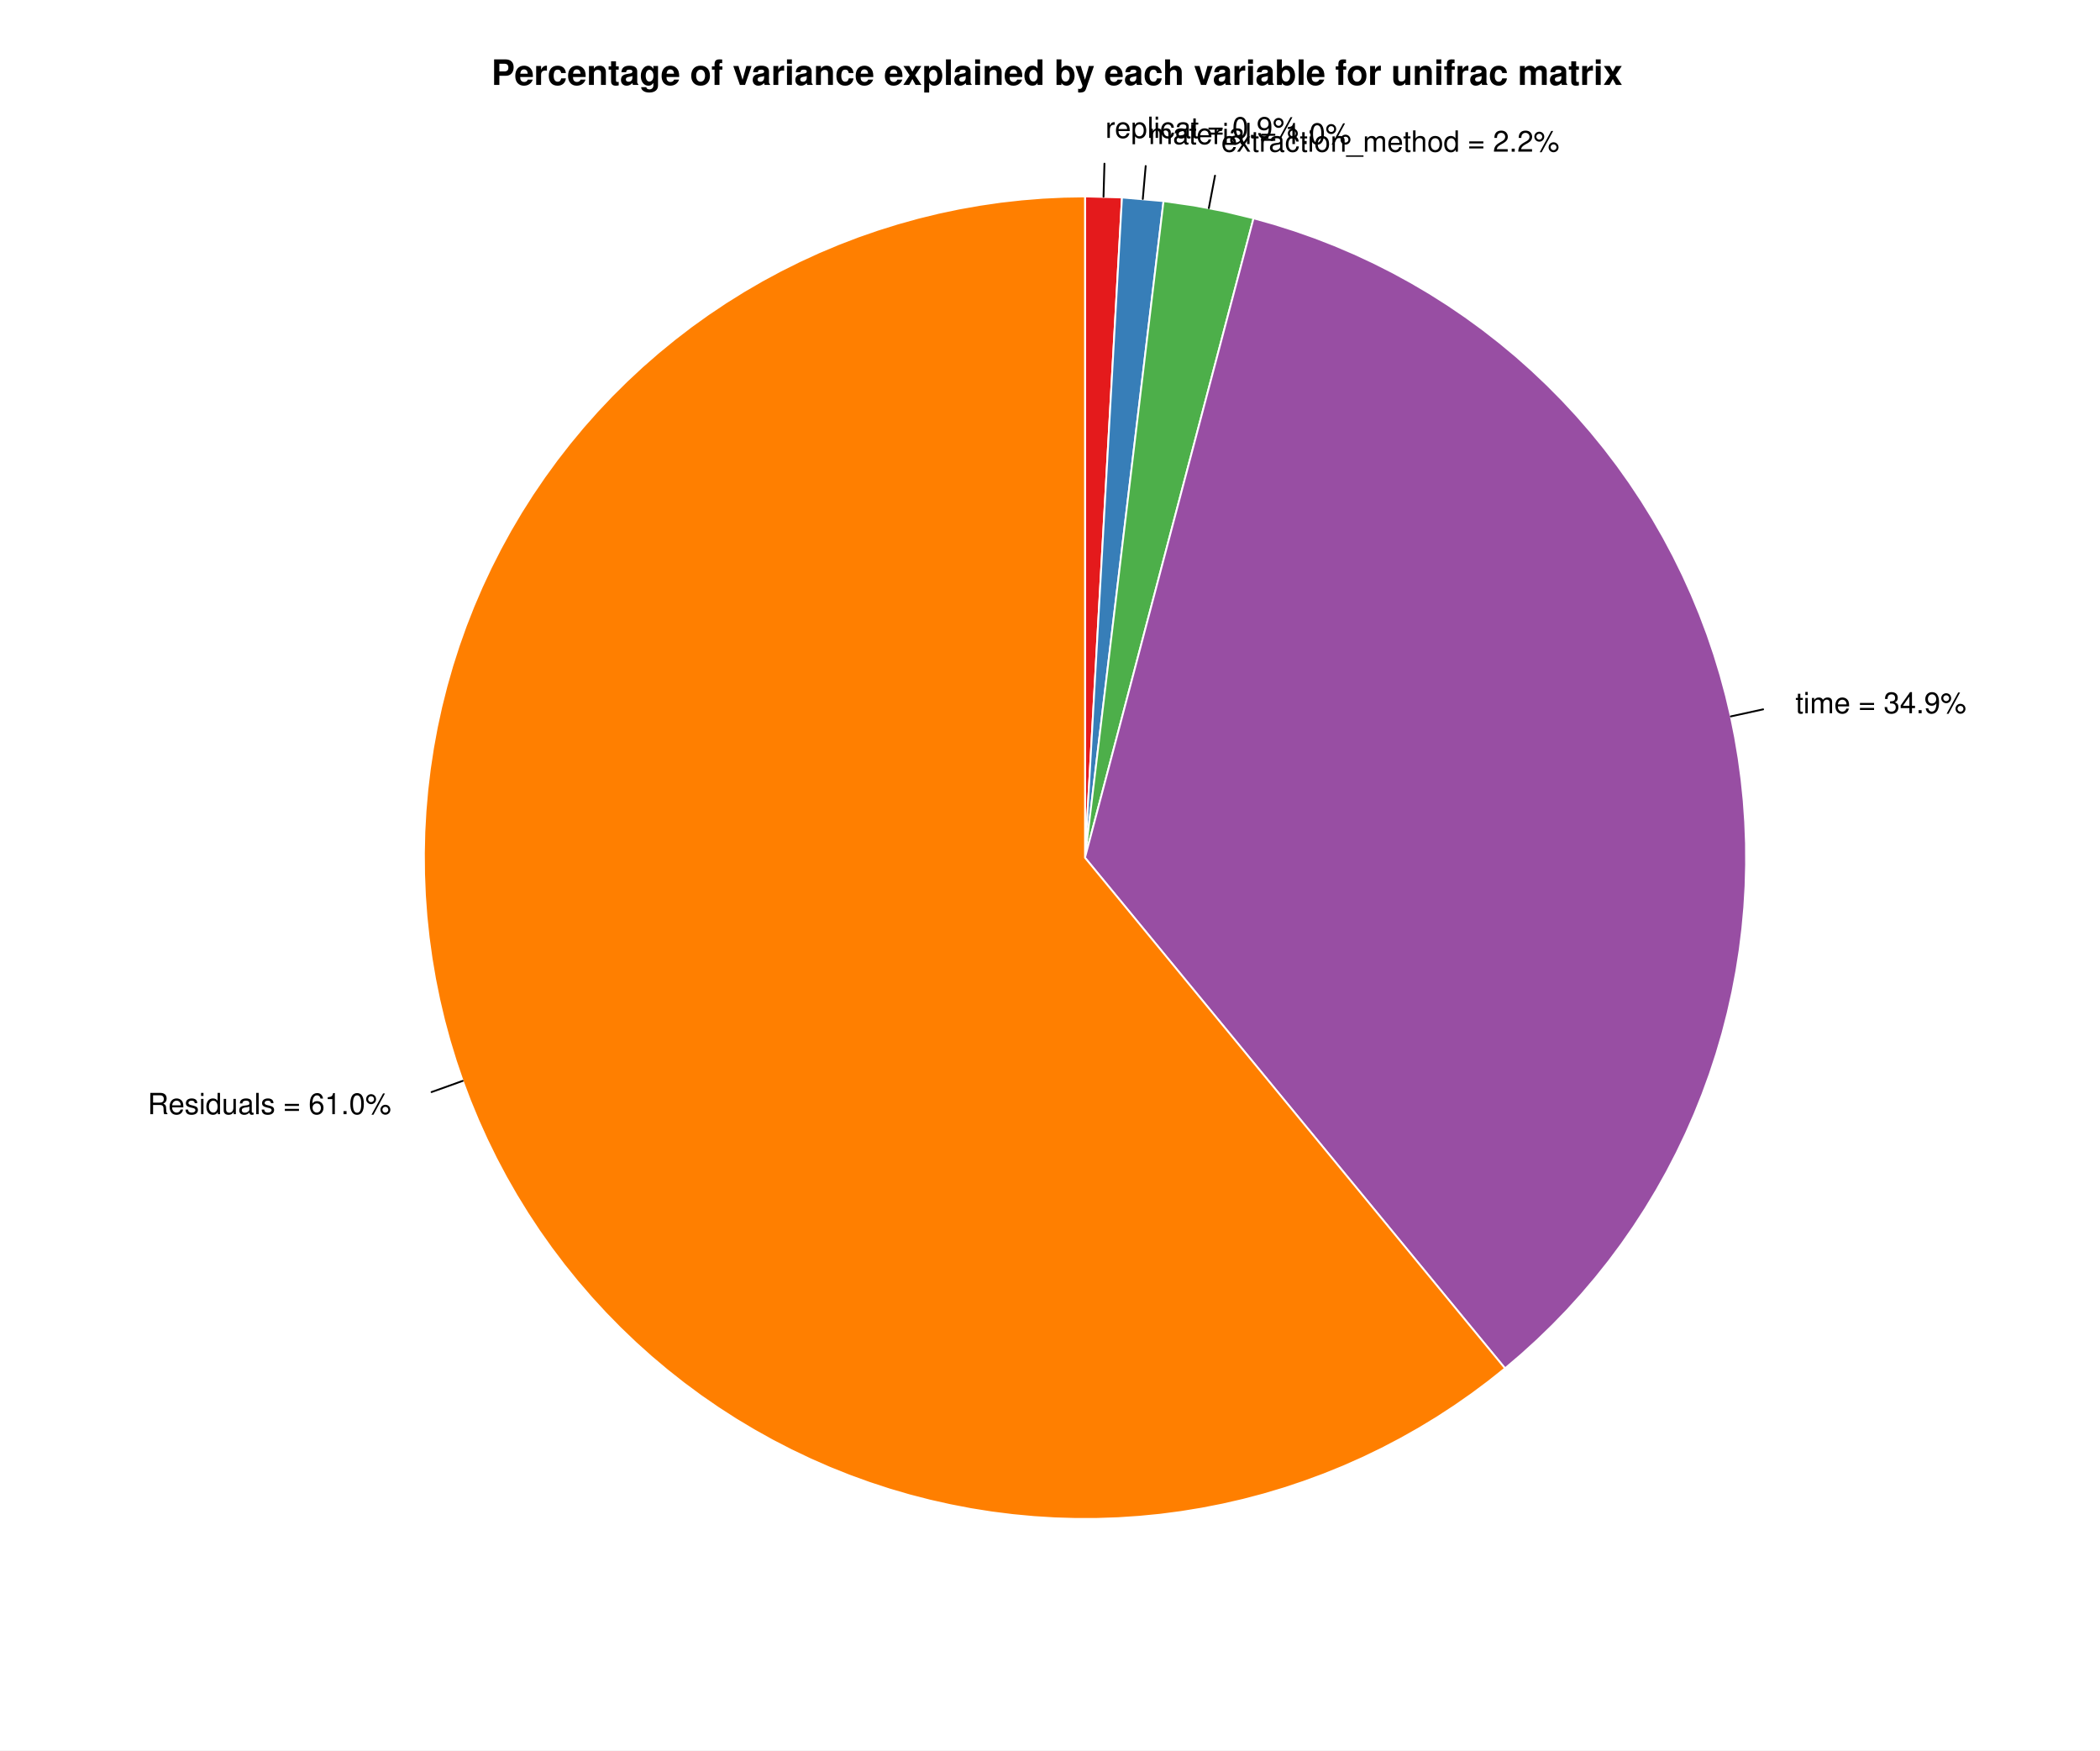
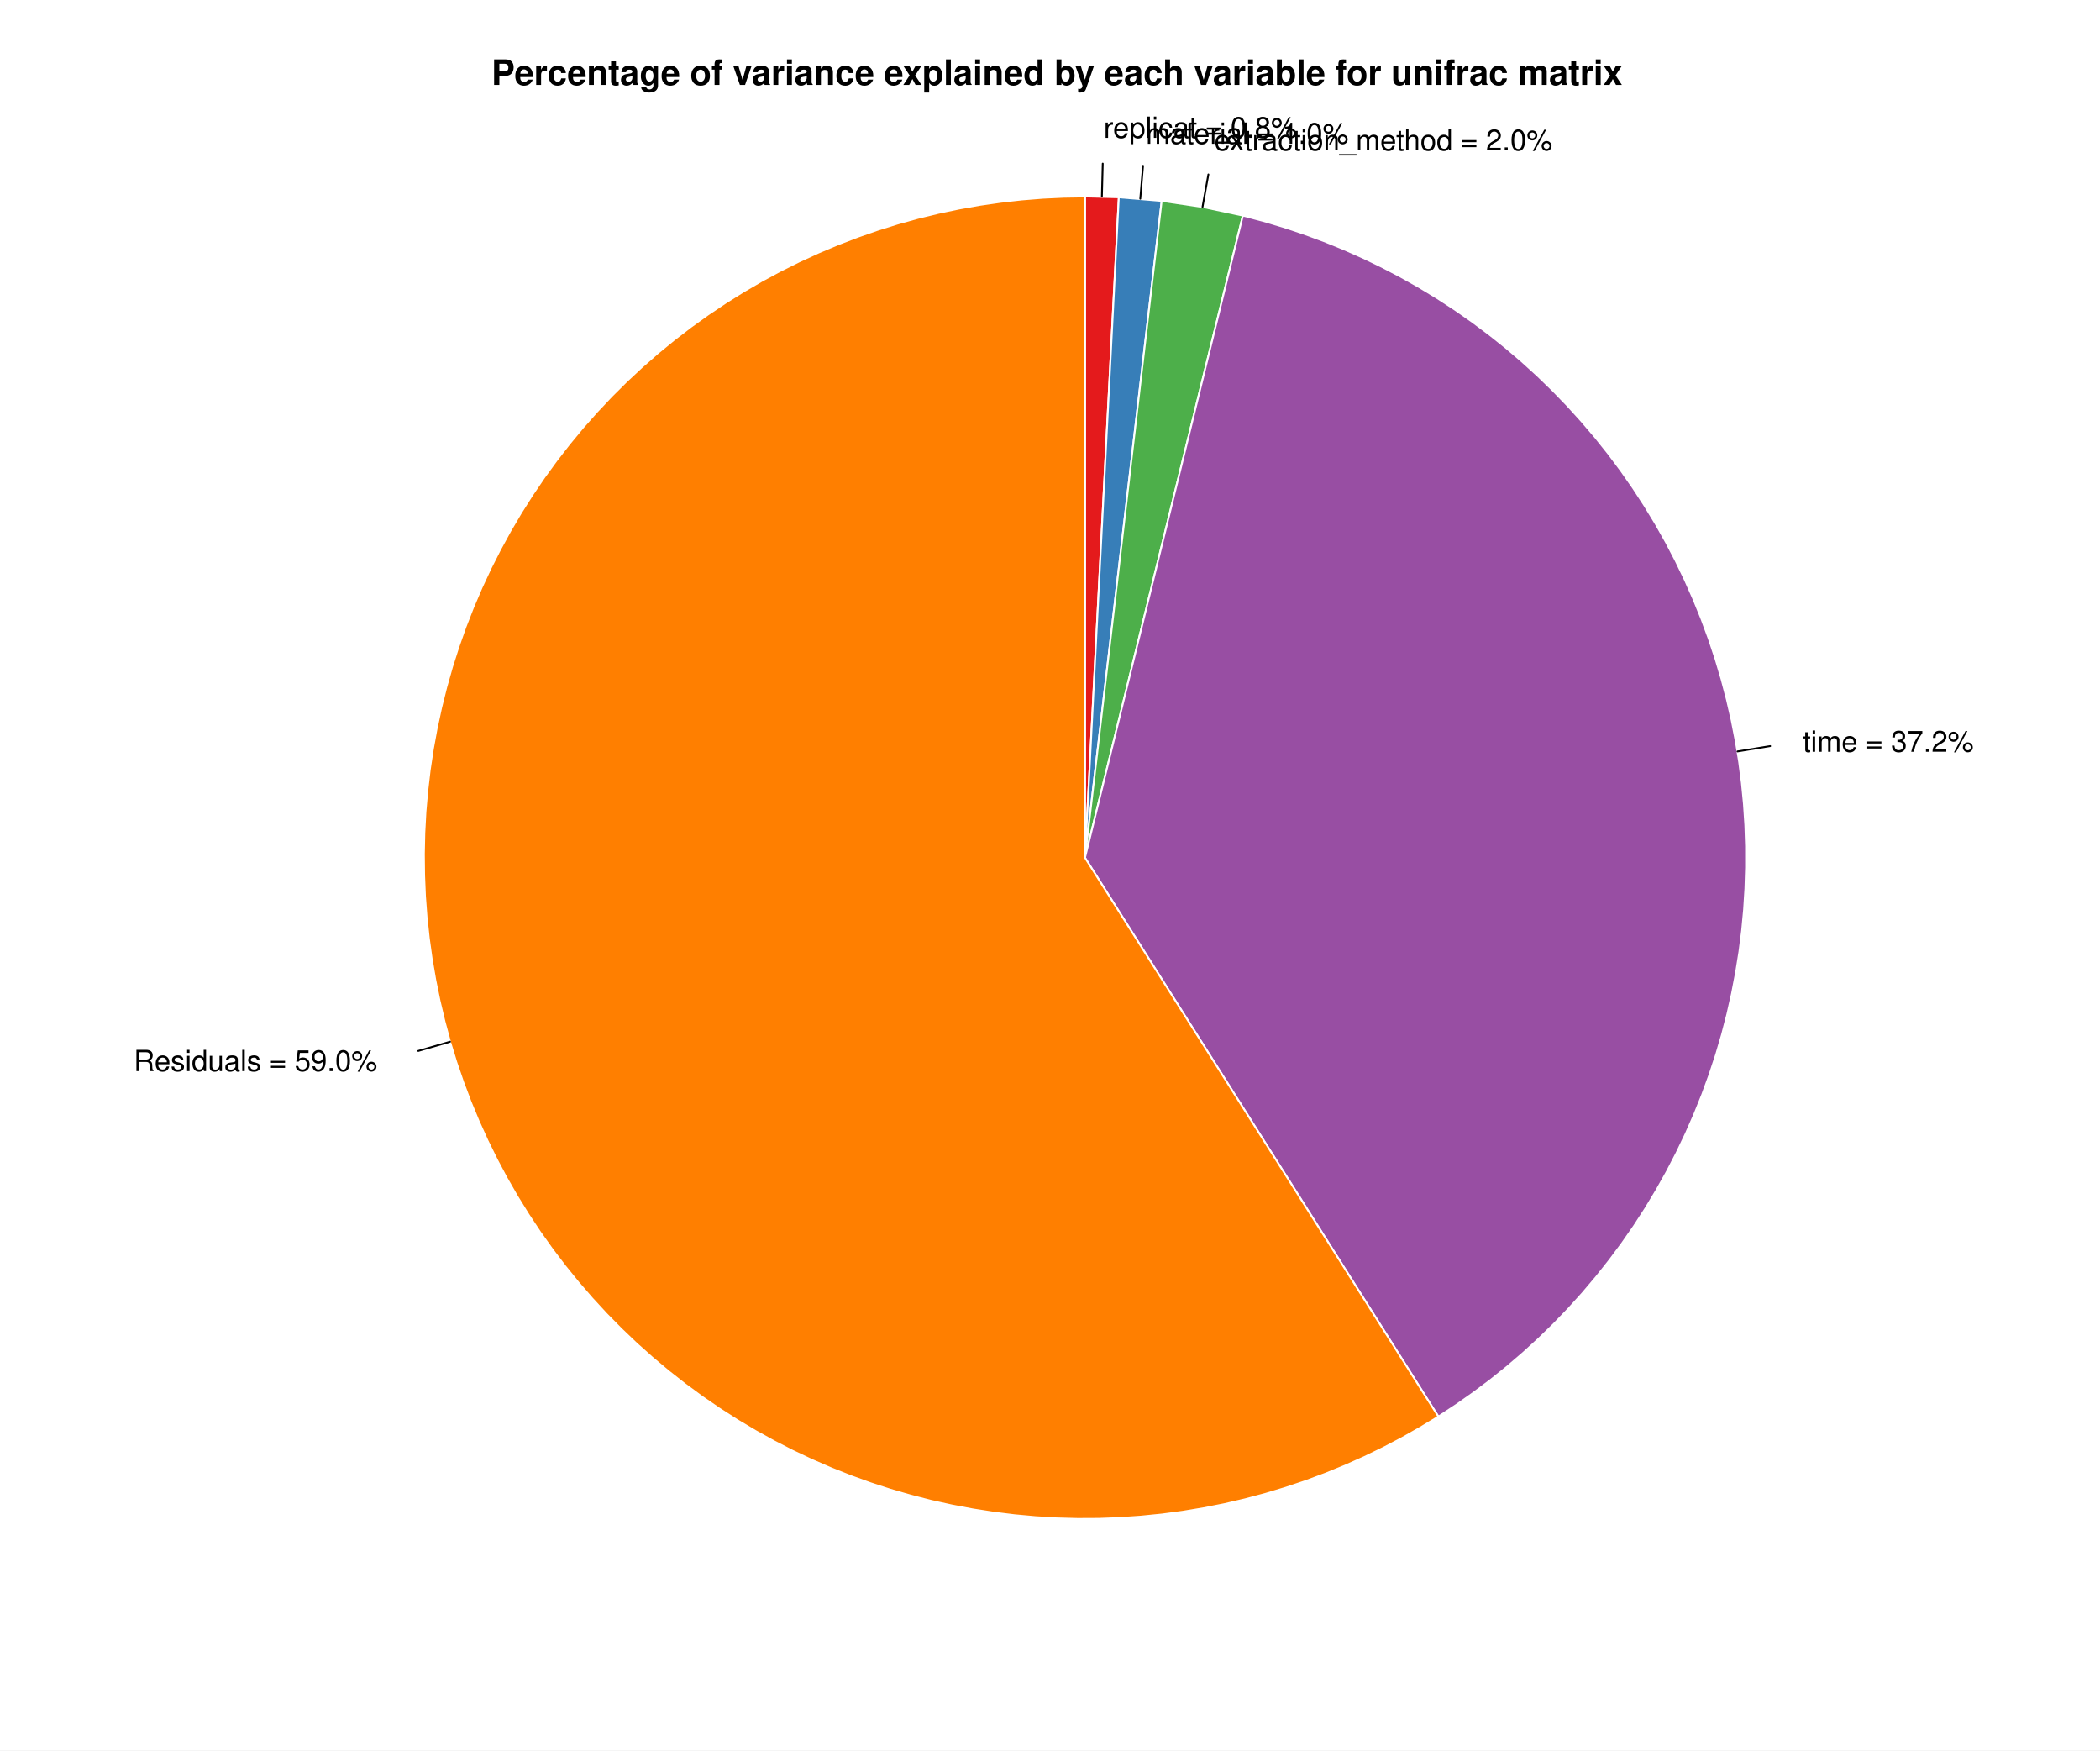
<svg xmlns="http://www.w3.org/2000/svg" viewBox="0 0 864.00 720.00">
  <defs>
    <style type="text/css">
    line, polyline, polygon, path, rect, circle {
      fill: none;
      stroke: #000000;
      stroke-linecap: round;
      stroke-linejoin: round;
      stroke-miterlimit: 10.00;
    }
  </style>
  </defs>
  <rect width="100%" height="100%" style="stroke: none; fill: #FFFFFF;" />
  <defs>
    <clipPath id="cpNTkuMDR8ODMzLjc2fDY0Ni41Nnw1OS4wNA==">
      <rect x="59.04" y="59.04" width="774.72" height="587.52" />
    </clipPath>
  </defs>
-   <polygon points="446.40,80.80 461.62,81.23 446.40,352.80 " style="stroke-width: 0.75; stroke: #FFFFFF; fill: #E41A1C;" clip-path="url(#cpNTkuMDR8ODMzLjc2fDY0Ni41Nnw1OS4wNA==)" />
-   <polyline points="454.02,80.91 454.40,67.31 " style="stroke-width: 0.75;" clip-path="url(#cpNTkuMDR8ODMzLjc2fDY0Ni41Nnw1OS4wNA==)" />
+   <polygon points="446.40,80.80 460.31,81.16 446.40,352.80 " style="stroke-width: 0.75; stroke: #FFFFFF; fill: #E41A1C;" clip-path="url(#cpNTkuMDR8ODMzLjc2fDY0Ni41Nnw1OS4wNA==)" />
+   <polyline points="453.35,80.89 453.70,67.29 " style="stroke-width: 0.75;" clip-path="url(#cpNTkuMDR8ODMzLjc2fDY0Ni41Nnw1OS4wNA==)" />
  <defs>
    <clipPath id="cpMC4wMHw4NjQuMDB8NzIwLjAwfDAuMDA=">
      <rect x="0.00" y="0.00" width="864.00" height="720.00" />
    </clipPath>
  </defs>
  <g clip-path="url(#cpMC4wMHw4NjQuMDB8NzIwLjAwfDAuMDA=)">
-     <text x="454.78" y="56.72" style="font-size: 12.00px; font-family: Helvetica;" textLength="84.00px" lengthAdjust="spacingAndGlyphs">replicat = 0.9%</text>
+     <text x="454.05" y="56.70" style="font-size: 12.00px; font-family: Helvetica;" textLength="84.00px" lengthAdjust="spacingAndGlyphs">replicat = 0.8%</text>
  </g>
  <defs>
    <clipPath id="cpNTkuMDR8ODMzLjc2fDY0Ni41Nnw1OS4wNA==">
      <rect x="59.04" y="59.04" width="774.72" height="587.52" />
    </clipPath>
  </defs>
-   <polygon points="461.62,81.23 478.71,82.73 446.40,352.80 " style="stroke-width: 0.75; stroke: #FFFFFF; fill: #377EB8;" clip-path="url(#cpNTkuMDR8ODMzLjc2fDY0Ni41Nnw1OS4wNA==)" />
-   <polyline points="470.18,81.84 471.37,68.29 " style="stroke-width: 0.75;" clip-path="url(#cpNTkuMDR8ODMzLjc2fDY0Ni41Nnw1OS4wNA==)" />
+   <polygon points="460.31,81.16 477.95,82.64 446.40,352.80 " style="stroke-width: 0.75; stroke: #FFFFFF; fill: #377EB8;" clip-path="url(#cpNTkuMDR8ODMzLjc2fDY0Ni41Nnw1OS4wNA==)" />
+   <polyline points="469.14,81.75 470.28,68.20 " style="stroke-width: 0.75;" clip-path="url(#cpNTkuMDR8ODMzLjc2fDY0Ni41Nnw1OS4wNA==)" />
  <defs>
    <clipPath id="cpMC4wMHw4NjQuMDB8NzIwLjAwfDAuMDA=">
      <rect x="0.00" y="0.00" width="864.00" height="720.00" />
    </clipPath>
  </defs>
  <g clip-path="url(#cpMC4wMHw4NjQuMDB8NzIwLjAwfDAuMDA=)">
-     <text x="472.56" y="59.25" style="font-size: 12.00px; font-family: Helvetica;" textLength="86.00px" lengthAdjust="spacingAndGlyphs">material = 1.0%</text>
+     <text x="471.42" y="59.15" style="font-size: 12.00px; font-family: Helvetica;" textLength="86.00px" lengthAdjust="spacingAndGlyphs">material = 1.0%</text>
  </g>
  <defs>
    <clipPath id="cpNTkuMDR8ODMzLjc2fDY0Ni41Nnw1OS4wNA==">
      <rect x="59.04" y="59.04" width="774.72" height="587.52" />
    </clipPath>
  </defs>
-   <polygon points="478.71,82.73 491.16,84.51 503.51,86.86 515.74,89.79 446.40,352.80 " style="stroke-width: 0.75; stroke: #FFFFFF; fill: #4DAF4A;" clip-path="url(#cpNTkuMDR8ODMzLjc2fDY0Ni41Nnw1OS4wNA==)" />
-   <polyline points="497.35,85.61 499.89,72.25 " style="stroke-width: 0.75;" clip-path="url(#cpNTkuMDR8ODMzLjc2fDY0Ni41Nnw1OS4wNA==)" />
+   <polygon points="477.95,82.64 494.75,85.13 511.35,88.67 446.40,352.80 " style="stroke-width: 0.75; stroke: #FFFFFF; fill: #4DAF4A;" clip-path="url(#cpNTkuMDR8ODMzLjc2fDY0Ni41Nnw1OS4wNA==)" />
+   <polyline points="494.75,85.13 497.16,71.75 " style="stroke-width: 0.75;" clip-path="url(#cpNTkuMDR8ODMzLjc2fDY0Ni41Nnw1OS4wNA==)" />
  <defs>
    <clipPath id="cpMC4wMHw4NjQuMDB8NzIwLjAwfDAuMDA=">
      <rect x="0.00" y="0.00" width="864.00" height="720.00" />
    </clipPath>
  </defs>
  <g clip-path="url(#cpMC4wMHw4NjQuMDB8NzIwLjAwfDAuMDA=)">
-     <text x="502.44" y="62.39" style="font-size: 12.00px; font-family: Helvetica;" textLength="144.00px" lengthAdjust="spacingAndGlyphs">extraction_method = 2.2%</text>
+     <text x="499.58" y="61.86" style="font-size: 12.00px; font-family: Helvetica;" textLength="144.00px" lengthAdjust="spacingAndGlyphs">extraction_method = 2.0%</text>
  </g>
  <defs>
    <clipPath id="cpNTkuMDR8ODMzLjc2fDY0Ni41Nnw1OS4wNA==">
      <rect x="59.04" y="59.04" width="774.72" height="587.52" />
    </clipPath>
  </defs>
-   <polygon points="515.74,89.79 524.19,92.16 532.56,94.81 540.85,97.72 549.03,100.90 557.11,104.35 565.07,108.05 572.91,112.01 580.61,116.22 588.18,120.67 595.60,125.37 602.86,130.31 609.96,135.47 616.89,140.87 623.65,146.48 630.21,152.31 636.59,158.35 642.77,164.59 648.74,171.02 654.50,177.65 660.05,184.46 665.37,191.44 670.46,198.59 675.32,205.91 679.95,213.37 684.33,220.98 688.46,228.73 692.34,236.61 695.96,244.61 699.32,252.72 702.42,260.94 705.25,269.25 707.81,277.65 710.10,286.13 712.12,294.67 713.85,303.28 715.31,311.94 716.49,320.64 717.39,329.38 718.00,338.13 718.34,346.91 718.38,355.69 718.15,364.47 717.63,373.23 716.83,381.98 715.75,390.69 714.38,399.37 712.74,407.99 710.82,416.56 708.63,425.06 706.16,433.49 703.42,441.83 700.41,450.08 697.14,458.23 693.60,466.27 689.81,474.19 685.77,481.98 681.47,489.64 676.93,497.16 672.15,504.53 667.14,511.73 661.89,518.78 656.42,525.64 650.73,532.33 644.83,538.84 638.72,545.14 632.41,551.25 625.91,557.15 619.22,562.84 446.40,352.80 " style="stroke-width: 0.75; stroke: #FFFFFF; fill: #984EA3;" clip-path="url(#cpNTkuMDR8ODMzLjc2fDY0Ni41Nnw1OS4wNA==)" />
-   <polyline points="712.12,294.67 725.40,291.77 " style="stroke-width: 0.75;" clip-path="url(#cpNTkuMDR8ODMzLjc2fDY0Ni41Nnw1OS4wNA==)" />
+   <polygon points="511.35,88.67 519.77,90.88 528.11,93.36 536.37,96.11 544.54,99.12 552.61,102.39 560.57,105.92 568.41,109.70 576.13,113.73 583.71,118.00 591.16,122.52 598.45,127.27 605.59,132.25 612.57,137.46 619.37,142.88 626.00,148.53 632.45,154.38 638.70,160.44 644.76,166.69 650.61,173.13 656.26,179.76 661.69,186.56 666.90,193.54 671.88,200.67 676.63,207.97 681.15,215.41 685.43,222.99 689.46,230.71 693.24,238.55 696.77,246.51 700.04,254.57 703.06,262.74 705.81,271.00 708.29,279.34 710.51,287.76 712.46,296.25 714.13,304.79 715.53,313.38 716.65,322.01 717.50,330.68 718.07,339.37 718.36,348.07 718.37,356.77 718.10,365.47 717.56,374.16 716.74,382.83 715.64,391.46 714.26,400.06 712.61,408.61 710.69,417.10 708.50,425.52 706.04,433.87 703.31,442.14 700.32,450.32 697.07,458.39 693.56,466.36 689.80,474.21 685.79,481.94 681.53,489.53 677.04,496.99 672.31,504.29 667.34,511.45 662.15,518.43 656.74,525.25 651.12,531.90 645.28,538.36 639.24,544.63 633.00,550.70 626.57,556.57 619.96,562.23 613.17,567.68 606.21,572.90 599.08,577.91 591.80,582.68 446.40,352.80 " style="stroke-width: 0.75; stroke: #FFFFFF; fill: #984EA3;" clip-path="url(#cpNTkuMDR8ODMzLjc2fDY0Ni41Nnw1OS4wNA==)" />
+   <polyline points="714.86,309.08 728.29,306.89 " style="stroke-width: 0.75;" clip-path="url(#cpNTkuMDR8ODMzLjc2fDY0Ni41Nnw1OS4wNA==)" />
  <defs>
    <clipPath id="cpMC4wMHw4NjQuMDB8NzIwLjAwfDAuMDA=">
      <rect x="0.00" y="0.00" width="864.00" height="720.00" />
    </clipPath>
  </defs>
  <g clip-path="url(#cpMC4wMHw4NjQuMDB8NzIwLjAwfDAuMDA=)">
-     <text x="738.69" y="293.36" style="font-size: 12.00px; font-family: Helvetica;" textLength="72.00px" lengthAdjust="spacingAndGlyphs">time = 34.9%</text>
+     <text x="741.71" y="309.21" style="font-size: 12.00px; font-family: Helvetica;" textLength="72.00px" lengthAdjust="spacingAndGlyphs">time = 37.2%</text>
  </g>
  <defs>
    <clipPath id="cpNTkuMDR8ODMzLjc2fDY0Ni41Nnw1OS4wNA==">
      <rect x="59.04" y="59.04" width="774.72" height="587.52" />
    </clipPath>
  </defs>
-   <polygon points="619.22,562.84 612.43,568.25 605.47,573.44 598.35,578.40 591.07,583.14 583.65,587.63 576.08,591.89 568.39,595.91 560.57,599.68 552.63,603.20 544.59,606.46 536.44,609.46 528.20,612.21 519.88,614.69 511.49,616.90 503.03,618.84 494.51,620.51 485.94,621.91 477.33,623.04 468.69,623.88 460.03,624.46 451.36,624.75 442.68,624.77 434.00,624.52 425.33,623.98 416.69,623.17 408.08,622.09 399.50,620.73 390.98,619.09 382.51,617.19 374.10,615.02 365.77,612.58 357.52,609.87 349.36,606.90 341.30,603.68 333.35,600.19 325.52,596.46 317.80,592.48 310.22,588.25 302.77,583.79 295.48,579.09 288.33,574.16 281.35,569.00 274.53,563.62 267.89,558.03 261.43,552.23 255.16,546.22 249.09,540.02 243.21,533.63 237.55,527.05 232.09,520.30 226.86,513.38 221.84,506.29 217.06,499.04 212.51,491.65 208.20,484.12 204.13,476.45 200.31,468.65 196.74,460.74 193.42,452.72 190.36,444.60 187.56,436.38 185.02,428.08 182.75,419.70 180.75,411.25 179.02,402.74 177.57,394.18 176.38,385.58 175.47,376.95 174.84,368.29 174.49,359.62 174.41,350.94 174.60,342.26 175.08,333.59 175.83,324.94 176.86,316.32 178.16,307.74 179.73,299.20 181.58,290.72 183.70,282.30 186.08,273.95 188.73,265.69 191.64,257.51 194.81,249.43 198.24,241.45 201.92,233.59 205.85,225.85 210.02,218.23 214.43,210.76 219.08,203.43 223.97,196.25 229.08,189.23 234.41,182.38 239.95,175.70 245.71,169.20 251.67,162.89 257.83,156.78 264.18,150.86 270.72,145.15 277.44,139.65 284.32,134.36 291.38,129.30 298.59,124.47 305.95,119.87 313.46,115.50 321.10,111.38 328.86,107.51 336.75,103.88 344.75,100.51 352.85,97.39 361.05,94.54 369.34,91.95 377.70,89.62 386.13,87.56 394.63,85.77 403.18,84.26 411.77,83.01 420.40,82.05 429.05,81.35 437.72,80.94 446.40,80.80 446.40,352.80 " style="stroke-width: 0.75; stroke: #FFFFFF; fill: #FF7F00;" clip-path="url(#cpNTkuMDR8ODMzLjc2fDY0Ni41Nnw1OS4wNA==)" />
-   <polyline points="190.36,444.60 177.56,449.19 " style="stroke-width: 0.75;" clip-path="url(#cpNTkuMDR8ODMzLjc2fDY0Ni41Nnw1OS4wNA==)" />
+   <polygon points="591.80,582.68 584.38,587.20 576.83,591.49 569.14,595.53 561.32,599.33 553.39,602.87 545.35,606.16 537.20,609.20 528.97,611.96 520.65,614.47 512.25,616.71 503.79,618.68 495.27,620.37 486.70,621.80 478.09,622.95 469.44,623.82 460.77,624.42 452.09,624.74 443.40,624.78 434.72,624.55 426.04,624.04 417.39,623.25 408.77,622.18 400.18,620.84 391.65,619.23 383.16,617.35 374.75,615.19 366.40,612.77 358.14,610.08 349.97,607.13 341.89,603.92 333.93,600.46 326.07,596.74 318.34,592.77 310.75,588.56 303.28,584.11 295.97,579.42 288.81,574.50 281.81,569.35 274.98,563.98 268.32,558.40 261.84,552.61 255.56,546.61 249.46,540.42 243.57,534.03 237.89,527.46 232.41,520.71 227.16,513.79 222.13,506.71 217.33,499.46 212.76,492.07 208.43,484.54 204.35,476.87 200.51,469.08 196.92,461.16 193.58,453.14 190.51,445.02 187.69,436.80 185.14,428.49 182.86,420.11 180.84,411.65 179.10,403.14 177.63,394.58 176.43,385.97 175.51,377.33 174.86,368.67 174.50,359.99 174.40,351.30 174.59,342.61 175.05,333.94 175.80,325.28 176.81,316.65 178.10,308.06 179.67,299.51 181.51,291.02 183.62,282.59 185.99,274.24 188.64,265.96 191.54,257.77 194.71,249.68 198.13,241.69 201.80,233.82 205.73,226.07 209.90,218.45 214.31,210.96 218.96,203.62 223.84,196.43 228.95,189.40 234.28,182.54 239.82,175.85 245.58,169.35 251.54,163.03 257.70,156.90 264.06,150.97 270.59,145.25 277.31,139.74 284.20,134.45 291.26,129.38 298.48,124.54 305.84,119.93 313.35,115.56 321.00,111.43 328.77,107.55 336.66,103.92 344.67,100.54 352.78,97.42 360.98,94.56 369.27,91.96 377.64,89.63 386.08,87.57 394.58,85.78 403.14,84.26 411.74,83.02 420.37,82.05 429.03,81.35 437.71,80.94 446.40,80.80 446.40,352.80 " style="stroke-width: 0.75; stroke: #FFFFFF; fill: #FF7F00;" clip-path="url(#cpNTkuMDR8ODMzLjc2fDY0Ni41Nnw1OS4wNA==)" />
+   <polyline points="185.14,428.49 172.08,432.27 " style="stroke-width: 0.75;" clip-path="url(#cpNTkuMDR8ODMzLjc2fDY0Ni41Nnw1OS4wNA==)" />
  <defs>
    <clipPath id="cpMC4wMHw4NjQuMDB8NzIwLjAwfDAuMDA=">
      <rect x="0.00" y="0.00" width="864.00" height="720.00" />
    </clipPath>
  </defs>
  <g clip-path="url(#cpMC4wMHw4NjQuMDB8NzIwLjAwfDAuMDA=)">
-     <text x="60.75" y="458.28" style="font-size: 12.00px; font-family: Helvetica;" textLength="104.00px" lengthAdjust="spacingAndGlyphs">Residuals = 61.0%</text>
+     <text x="55.02" y="440.56" style="font-size: 12.00px; font-family: Helvetica;" textLength="104.00px" lengthAdjust="spacingAndGlyphs">Residuals = 59.0%</text>
  </g>
  <g clip-path="url(#cpMC4wMHw4NjQuMDB8NzIwLjAwfDAuMDA=)">
    <text x="202.20" y="34.92" style="font-size: 14.40px; font-weight: bold; font-family: Helvetica;" textLength="488.40px" lengthAdjust="spacingAndGlyphs">Percentage of variance explained by each variable for unifrac matrix</text>
  </g>
</svg>
